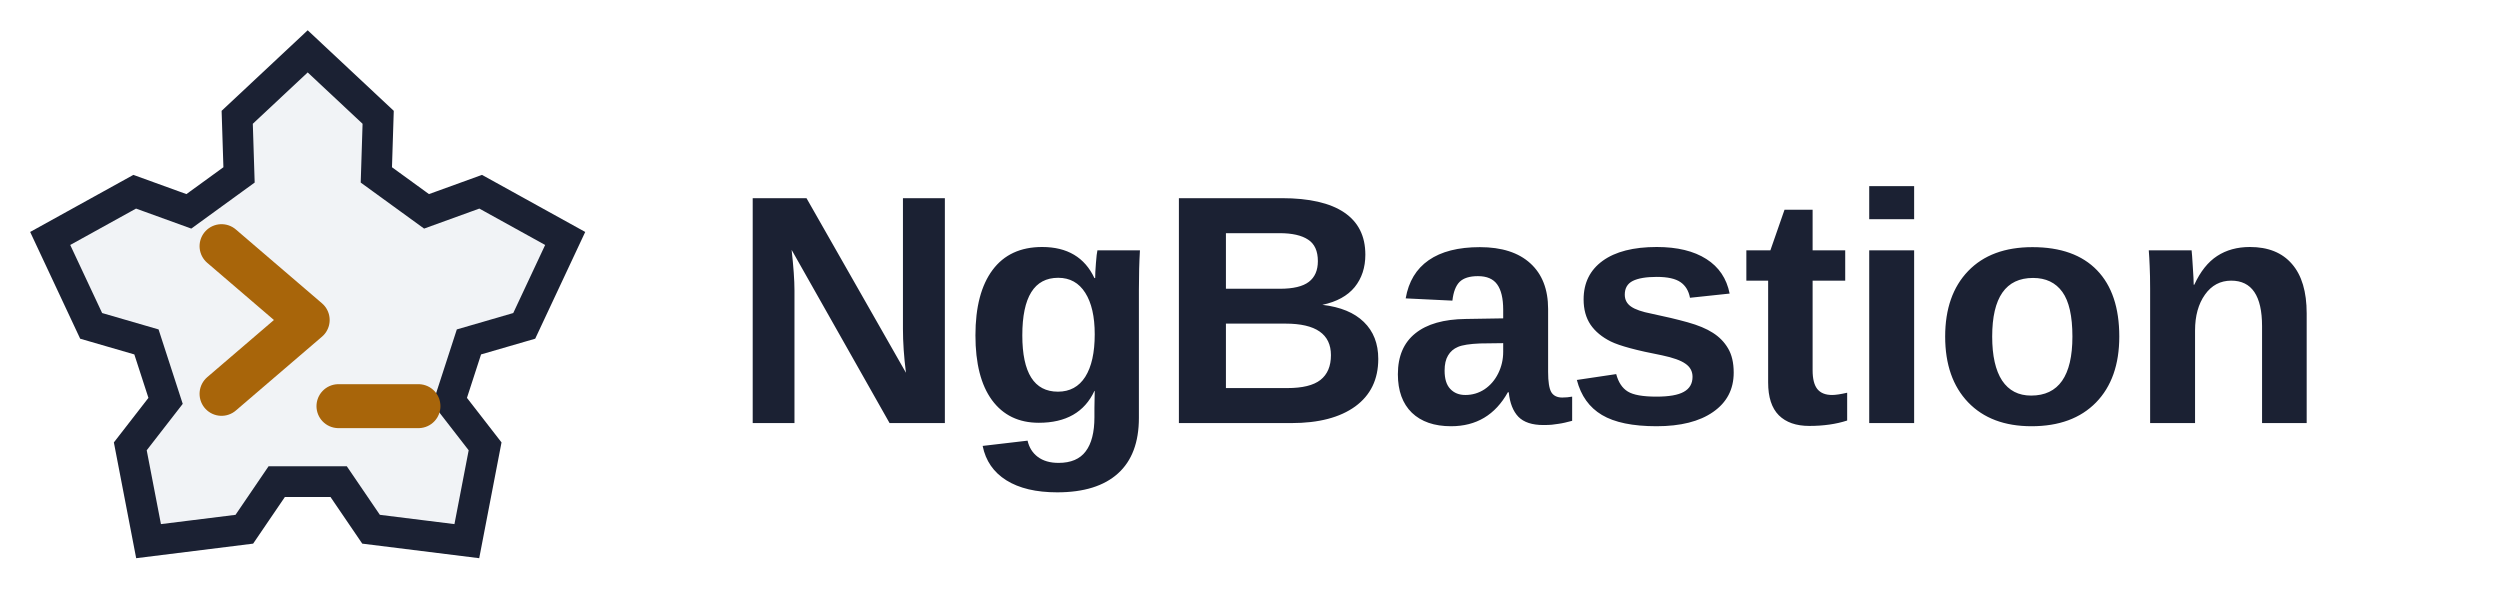
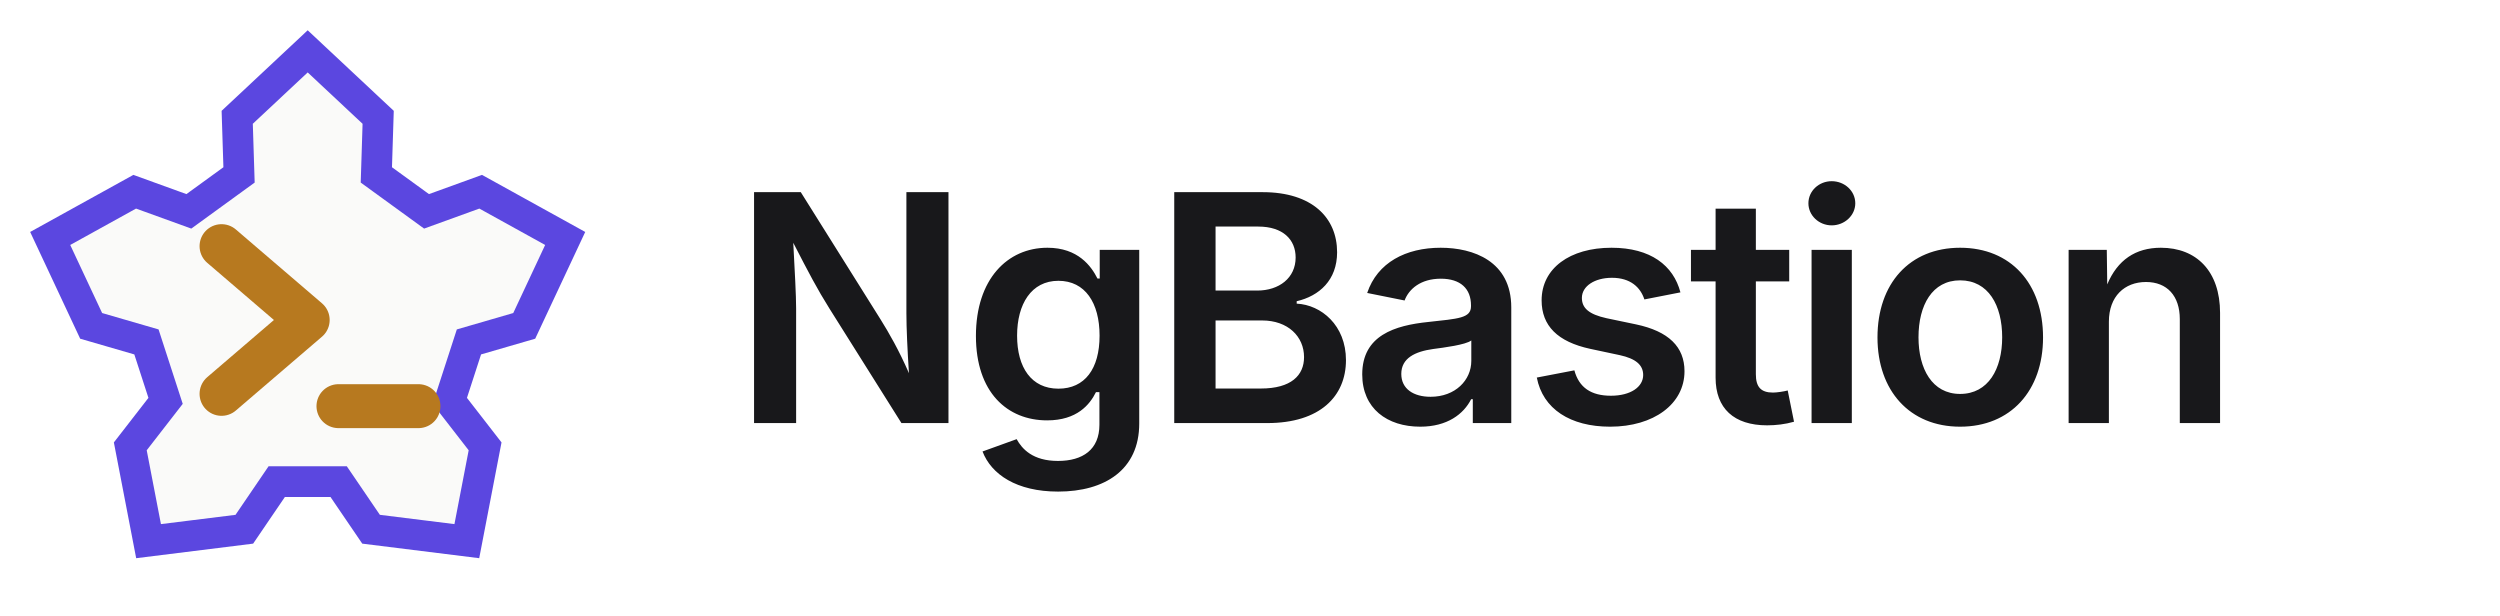
<svg xmlns="http://www.w3.org/2000/svg" viewBox="0 0 260 64" width="260" height="64" role="img" aria-label="NgBastion">
-   <polygon points="24.86,18.19 24.67,12.20 32.00,5.34 39.33,12.20 39.14,18.19 44.36,21.98 49.99,19.94 58.78,24.80 54.52,33.89 48.77,35.56 46.78,41.69 50.45,46.42 48.55,56.28 38.59,55.04 35.22,50.09 28.78,50.09 25.41,55.04 15.45,56.28 13.55,46.42 17.22,41.69 15.23,35.56 9.48,33.89 5.22,24.80 14.01,19.94 19.64,21.98" fill="#f1f3f6" stroke="#1b2133" stroke-width="3.2" stroke-linejoin="miter" />
-   <path d="M23.04 25.6 L32 33.28 L23.04 40.96" fill="none" stroke="#a8650a" stroke-width="4.571" stroke-linecap="round" stroke-linejoin="round" />
-   <path d="M35.2 42.24 H43.52" stroke="#a8650a" stroke-width="4.571" stroke-linecap="round" />
-   <text x="76" y="44" font-family="'Schibsted Grotesk', 'Helvetica Neue', Arial, sans-serif" font-size="34" font-weight="700" letter-spacing="-0.5" fill="#1b2133">NgBastion</text>
+   <polygon points="24.86,18.19 24.67,12.20 32.00,5.34 39.33,12.20 39.14,18.19 44.36,21.98 49.99,19.94 58.78,24.80 54.52,33.89 48.77,35.56 46.78,41.69 50.45,46.42 48.55,56.28 38.59,55.04 35.22,50.09 28.78,50.09 25.41,55.04 15.45,56.28 13.55,46.42 17.22,41.69 15.23,35.56 9.48,33.89 5.22,24.80 14.01,19.94 19.64,21.98" fill="#fafaf9" stroke="#5b47e0" stroke-width="3.2" stroke-linejoin="miter" />
+   <path d="M23.04 25.6 L32 33.28 L23.04 40.96" fill="none" stroke="#b7791f" stroke-width="4.571" stroke-linecap="round" stroke-linejoin="round" />
+   <path d="M35.2 42.24 H43.52" stroke="#b7791f" stroke-width="4.571" stroke-linecap="round" />
+   <text x="76" y="44" font-family="'Geist', 'Inter', 'Helvetica Neue', Arial, sans-serif" font-size="33" font-weight="600" letter-spacing="-1" fill="#18181b">NgBastion</text>
</svg>
